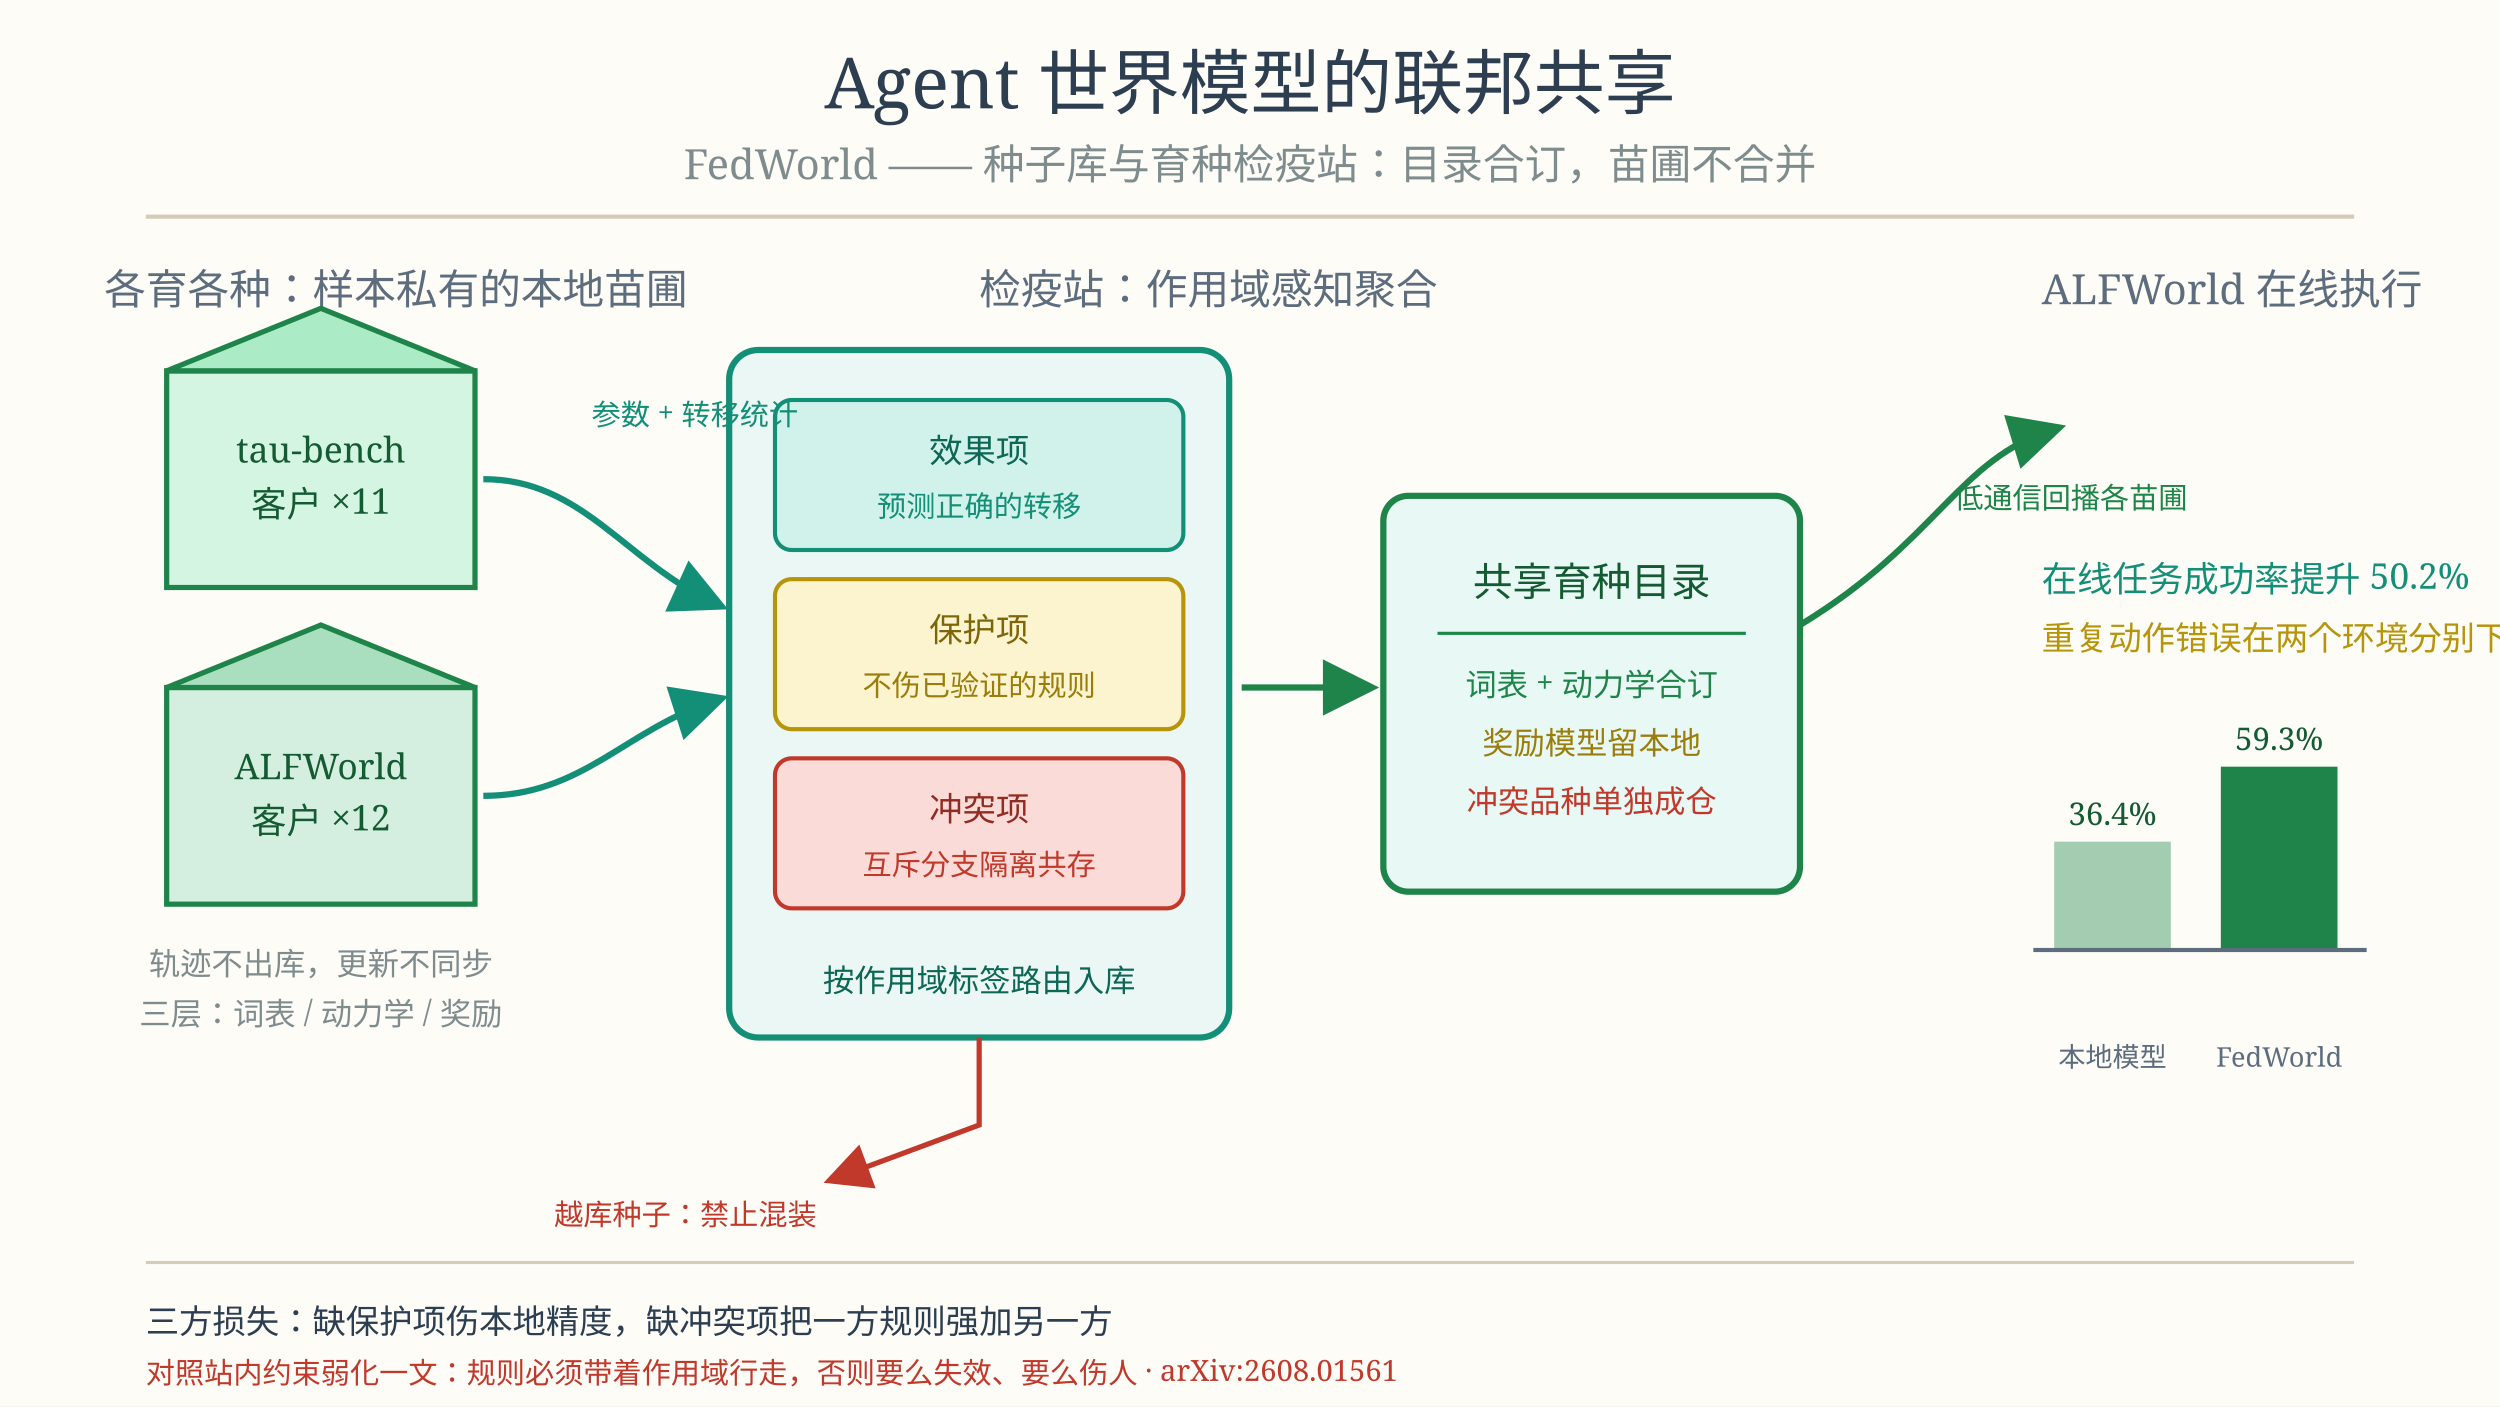
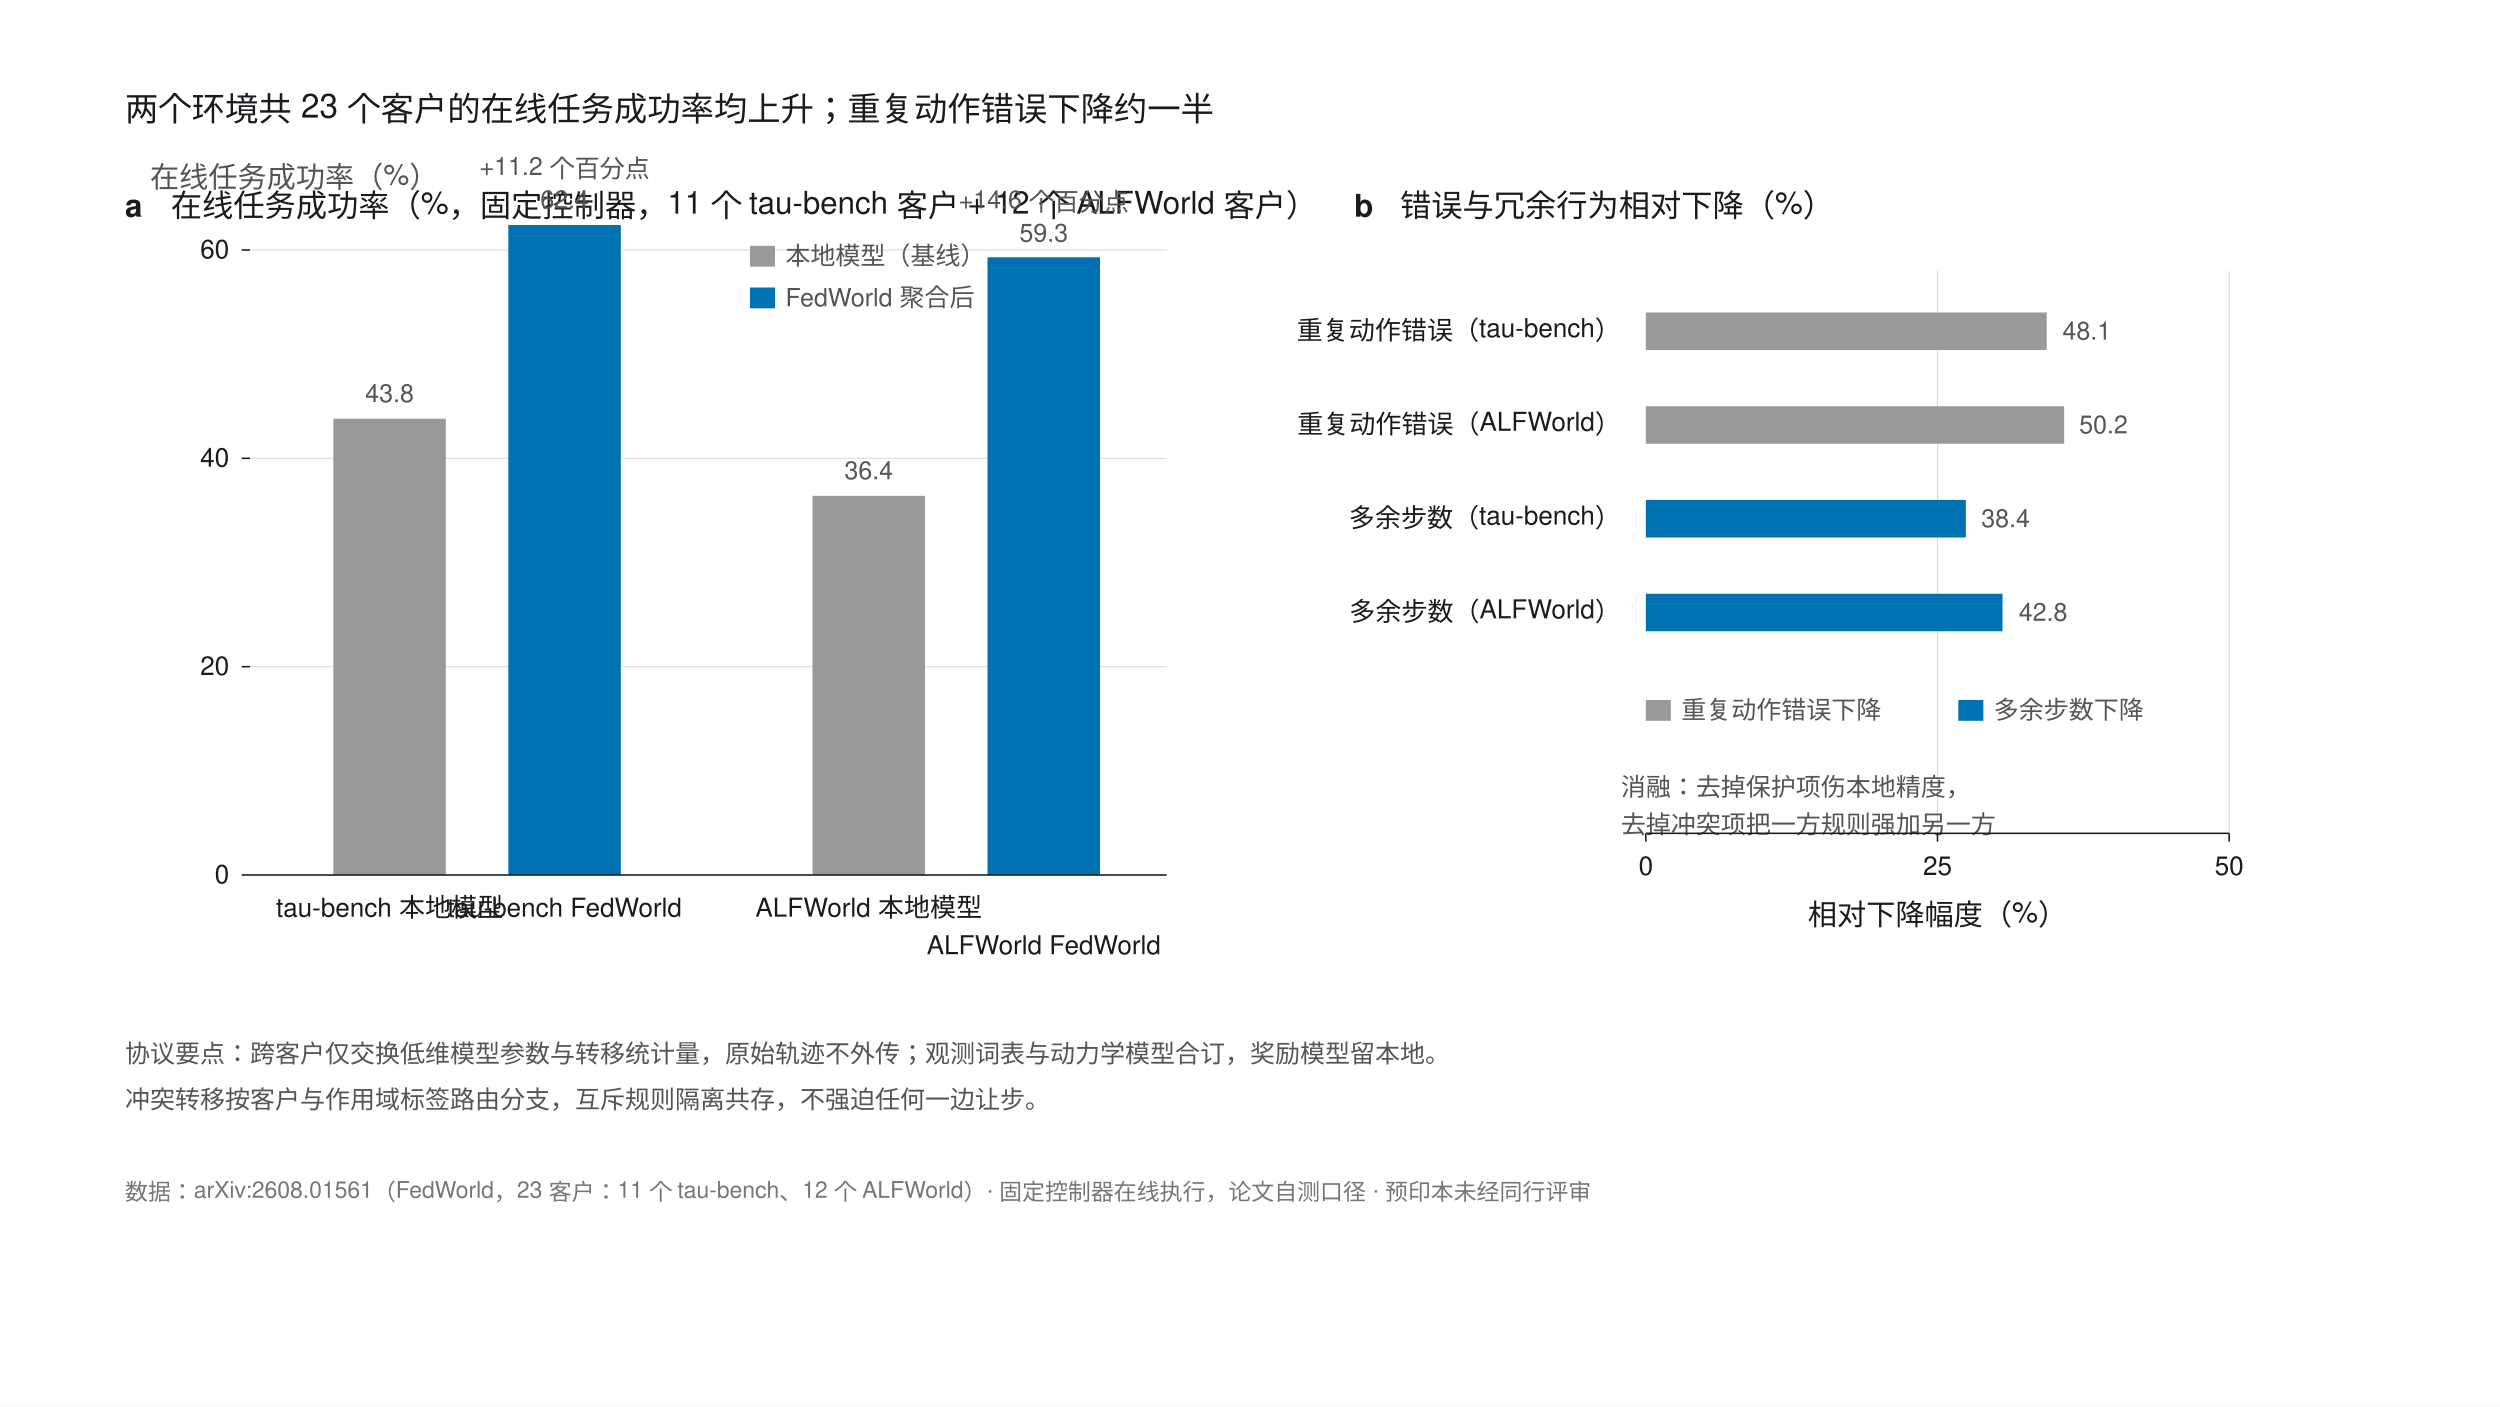
- <svg xmlns="http://www.w3.org/2000/svg" viewBox="0 0 1200 675" font-family="SimSun, Songti SC, STSong, serif">
-   <defs>
-     <marker id="f-teal" markerWidth="9" markerHeight="9" refX="7" refY="4.5" orient="auto">
-       <path d="M0,0 L9,4.5 L0,9 Z" fill="#148F77" />
-     </marker>
-     <marker id="f-green" markerWidth="9" markerHeight="9" refX="7" refY="4.5" orient="auto">
-       <path d="M0,0 L9,4.5 L0,9 Z" fill="#1E8449" />
-     </marker>
-     <marker id="f-red" markerWidth="9" markerHeight="9" refX="7" refY="4.5" orient="auto">
-       <path d="M0,0 L9,4.5 L0,9 Z" fill="#C0392B" />
-     </marker>
-   </defs>
-   <rect width="1200" height="675" fill="#FDFCF7" />
-   <text x="600" y="52" font-size="34" fill="#2C3E50" text-anchor="middle">Agent 世界模型的联邦共享</text>
-   <text x="600" y="86" font-size="20" fill="#7F8C8D" text-anchor="middle">FedWorld —— 种子库与育种检疫站：目录合订，苗圃不合并</text>
-   <line x1="70" y1="104" x2="1130" y2="104" stroke="#D5CBB8" stroke-width="2" />
-   <text x="50" y="146" font-size="20" fill="#5D6D7E">各育各种：样本私有的本地苗圃</text>
-   <g>
-     <path d="M80,178 h148 v104 h-148 Z" fill="#D5F5E3" stroke="#1E8449" stroke-width="2.5" />
-     <path d="M80,178 l74,-30 l74,30 Z" fill="#ABEBC6" stroke="#1E8449" stroke-width="2.5" />
-     <text x="154" y="222" font-size="17" fill="#145A32" text-anchor="middle">tau-bench</text>
-     <text x="154" y="248" font-size="17" fill="#145A32" text-anchor="middle">客户 ×11</text>
-     <path d="M80,330 h148 v104 h-148 Z" fill="#D4EFDF" stroke="#1E8449" stroke-width="2.5" />
-     <path d="M80,330 l74,-30 l74,30 Z" fill="#A9DFBF" stroke="#1E8449" stroke-width="2.5" />
-     <text x="154" y="374" font-size="17" fill="#145A32" text-anchor="middle">ALFWorld</text>
-     <text x="154" y="400" font-size="17" fill="#145A32" text-anchor="middle">客户 ×12</text>
+ <svg xmlns="http://www.w3.org/2000/svg" width="1200" height="675" viewBox="0 0 1200 675" font-family="'Helvetica Neue',Helvetica,Arial,'PingFang SC',sans-serif">
+   <rect width="1200" height="675" fill="#FFFFFF" />
+   <text x="60" y="58" font-size="16" fill="#1A1B1E">两个环境共 23 个客户的在线任务成功率均上升；重复动作错误下降约一半</text>
+   <text x="60" y="104" font-size="15" font-weight="bold" fill="#1A1B1E">a</text>
+   <text x="82" y="104" font-size="15" fill="#1A1B1E">在线任务成功率（%，固定控制器，11 个 tau-bench 客户 + 12 个 ALFWorld 客户）</text>
+   <g stroke="#D9D9D9" stroke-width="0.5">
+     <line x1="120" y1="320" x2="560" y2="320" />
+     <line x1="120" y1="220" x2="560" y2="220" />
+     <line x1="120" y1="120" x2="560" y2="120" />
  </g>
-   <text x="154" y="468" font-size="15" fill="#7F8C8D" text-anchor="middle">轨迹不出库，更新不同步</text>
-   <text x="154" y="492" font-size="15" fill="#7F8C8D" text-anchor="middle">三层：词表 / 动力学 / 奖励</text>
-   <text x="470" y="146" font-size="20" fill="#5D6D7E">检疫站：作用域感知聚合</text>
-   <rect x="350" y="168" width="240" height="330" rx="14" fill="#EAF7F4" stroke="#148F77" stroke-width="3" />
-   <rect x="372" y="192" width="196" height="72" rx="8" fill="#D1F2EB" stroke="#148F77" stroke-width="2" />
-   <text x="470" y="222" font-size="16" fill="#0E6655" text-anchor="middle">效果项</text>
-   <text x="470" y="248" font-size="14" fill="#148F77" text-anchor="middle">预测正确的转移</text>
-   <rect x="372" y="278" width="196" height="72" rx="8" fill="#FCF3CF" stroke="#B7950B" stroke-width="2" />
-   <text x="470" y="308" font-size="16" fill="#7D6608" text-anchor="middle">保护项</text>
-   <text x="470" y="334" font-size="14" fill="#9A7D0A" text-anchor="middle">不伤已验证的规则</text>
-   <rect x="372" y="364" width="196" height="72" rx="8" fill="#FADBD8" stroke="#C0392B" stroke-width="2" />
-   <text x="470" y="394" font-size="16" fill="#922B21" text-anchor="middle">冲突项</text>
-   <text x="470" y="420" font-size="14" fill="#C0392B" text-anchor="middle">互斥分支隔离共存</text>
-   <text x="470" y="476" font-size="15" fill="#0E6655" text-anchor="middle">按作用域标签路由入库</text>
-   <path d="M232,230 C280,230 300,270 344,290" fill="none" stroke="#148F77" stroke-width="3" marker-end="url(#f-teal)" />
-   <path d="M232,382 C280,382 300,350 344,336" fill="none" stroke="#148F77" stroke-width="3" marker-end="url(#f-teal)" />
-   <text x="284" y="204" font-size="14" fill="#148F77">参数 + 转移统计</text>
-   <path d="M596,330 L656,330" stroke="#1E8449" stroke-width="3" marker-end="url(#f-green)" />
-   <rect x="664" y="238" width="200" height="190" rx="12" fill="#E8F8F5" stroke="#1E8449" stroke-width="3" />
-   <text x="764" y="286" font-size="19" fill="#145A32" text-anchor="middle">共享育种目录</text>
-   <line x1="690" y1="304" x2="838" y2="304" stroke="#1E8449" stroke-width="1.5" />
-   <text x="764" y="334" font-size="15" fill="#1E8449" text-anchor="middle">词表 + 动力学合订</text>
-   <text x="764" y="362" font-size="15" fill="#9A7D0A" text-anchor="middle">奖励模型留本地</text>
-   <text x="764" y="390" font-size="15" fill="#C0392B" text-anchor="middle">冲突品种单独成仓</text>
-   <path d="M470,498 L470,540 L400,566" fill="none" stroke="#C0392B" stroke-width="2.5" marker-end="url(#f-red)" />
-   <text x="392" y="588" font-size="14" fill="#C0392B" text-anchor="end">越库种子：禁止混装</text>
-   <path d="M864,300 C930,260 940,220 986,206" fill="none" stroke="#1E8449" stroke-width="3" marker-end="url(#f-green)" />
-   <text x="938" y="244" font-size="14" fill="#1E8449">低通信回播各苗圃</text>
-   <text x="980" y="146" font-size="20" fill="#5D6D7E">ALFWorld 在线执行</text>
-   <g>
-     <rect x="986" y="404" width="56" height="52" fill="#1E8449" opacity="0.4" />
-     <rect x="1066" y="368" width="56" height="88" fill="#1E8449" />
-     <text x="1014" y="396" font-size="15" fill="#145A32" text-anchor="middle">36.4%</text>
-     <text x="1094" y="360" font-size="15" fill="#145A32" text-anchor="middle">59.3%</text>
-     <text x="1014" y="512" font-size="13" fill="#5D6D7E" text-anchor="middle">本地模型</text>
-     <line x1="976" y1="456" x2="1136" y2="456" stroke="#5D6D7E" stroke-width="2" />
-     <text x="1094" y="512" font-size="13" fill="#5D6D7E" text-anchor="middle">FedWorld</text>
+   <rect x="160" y="201" width="54" height="219" fill="#999999" />
+   <text x="187" y="193" font-size="12" fill="#555" text-anchor="middle">43.8</text>
+   <text x="187" y="440" font-size="12.5" fill="#1A1B1E" text-anchor="middle">tau-bench 本地模型</text>
+   <rect x="244" y="108" width="54" height="312" fill="#0072B2" />
+   <text x="271" y="100" font-size="12" fill="#555" text-anchor="middle">62.4</text>
+   <text x="271" y="440" font-size="12.5" fill="#1A1B1E" text-anchor="middle">tau-bench FedWorld</text>
+   <text x="271" y="84" font-size="12" fill="#555" text-anchor="middle">+11.2 个百分点</text>
+   <rect x="390" y="238" width="54" height="182" fill="#999999" />
+   <text x="417" y="230" font-size="12" fill="#555" text-anchor="middle">36.4</text>
+   <text x="417" y="440" font-size="12.5" fill="#1A1B1E" text-anchor="middle">ALFWorld 本地模型</text>
+   <rect x="474" y="123.5" width="54" height="296.5" fill="#0072B2" />
+   <text x="501" y="116" font-size="12" fill="#555" text-anchor="middle">59.3</text>
+   <text x="501" y="458" font-size="12.5" fill="#1A1B1E" text-anchor="middle">ALFWorld FedWorld</text>
+   <text x="501" y="100" font-size="12" fill="#555" text-anchor="middle">+14.6 个百分点</text>
+   <line x1="120" y1="420" x2="560" y2="420" stroke="#1A1B1E" stroke-width="0.75" />
+   <g stroke="#1A1B1E" stroke-width="0.75">
+     <line x1="116" y1="420" x2="120" y2="420" />
+     <line x1="116" y1="320" x2="120" y2="320" />
+     <line x1="116" y1="220" x2="120" y2="220" />
+     <line x1="116" y1="120" x2="120" y2="120" />
  </g>
-   <text x="980" y="284" font-size="17" fill="#148F77">在线任务成功率提升 50.2%</text>
-   <text x="980" y="312" font-size="16" fill="#B7950B">重复动作错误在两个环境分别下降 48.1% 与 50.2%</text>
-   <line x1="70" y1="606" x2="1130" y2="606" stroke="#D5CBB8" stroke-width="1.5" />
-   <text x="70" y="640" font-size="16" fill="#2C3E50">三方损失：缺保护项伤本地精度，缺冲突项把一方规则强加另一方</text>
-   <text x="70" y="664" font-size="14" fill="#C0392B">对照站内约束弱化一文：规则必须带着作用域行走，否则要么失效、要么伤人 · arXiv:2608.01561</text>
+   <g font-size="12.5" fill="#1A1B1E" text-anchor="end">
+     <text x="110" y="424">0</text>
+     <text x="110" y="324">20</text>
+     <text x="110" y="224">40</text>
+     <text x="110" y="124">60</text>
+   </g>
+   <text x="72" y="90" font-size="14" fill="#555">在线任务成功率（%）</text>
+   <g font-size="12" fill="#555">
+     <rect x="360" y="118" width="12" height="10" fill="#999999" />
+     <text x="377" y="127">本地模型（基线）</text>
+     <rect x="360" y="138" width="12" height="10" fill="#0072B2" />
+     <text x="377" y="147">FedWorld 聚合后</text>
+   </g>
+   <text x="650" y="104" font-size="15" font-weight="bold" fill="#1A1B1E">b</text>
+   <text x="672" y="104" font-size="15" fill="#1A1B1E">错误与冗余行为相对下降（%）</text>
+   <g stroke="#D9D9D9" stroke-width="0.5">
+     <line x1="930" y1="130" x2="930" y2="400" />
+     <line x1="1070" y1="130" x2="1070" y2="400" />
+   </g>
+   <text x="778" y="163" font-size="12.5" fill="#1A1B1E" text-anchor="end">重复动作错误（tau-bench）</text>
+   <rect x="790" y="150" width="192.4" height="18" fill="#999999" />
+   <text x="990" y="163" font-size="12" fill="#555">48.1</text>
+   <text x="778" y="208" font-size="12.5" fill="#1A1B1E" text-anchor="end">重复动作错误（ALFWorld）</text>
+   <rect x="790" y="195" width="200.8" height="18" fill="#999999" />
+   <text x="998" y="208" font-size="12" fill="#555">50.2</text>
+   <text x="778" y="253" font-size="12.5" fill="#1A1B1E" text-anchor="end">多余步数（tau-bench）</text>
+   <rect x="790" y="240" width="153.6" height="18" fill="#0072B2" />
+   <text x="951" y="253" font-size="12" fill="#555">38.4</text>
+   <text x="778" y="298" font-size="12.5" fill="#1A1B1E" text-anchor="end">多余步数（ALFWorld）</text>
+   <rect x="790" y="285" width="171.2" height="18" fill="#0072B2" />
+   <text x="969" y="298" font-size="12" fill="#555">42.8</text>
+   <g font-size="12" fill="#555">
+     <rect x="790" y="336" width="12" height="10" fill="#999999" />
+     <text x="807" y="345">重复动作错误下降</text>
+     <rect x="940" y="336" width="12" height="10" fill="#0072B2" />
+     <text x="957" y="345">多余步数下降</text>
+   </g>
+   <text x="778" y="382" font-size="12" fill="#555">消融：去掉保护项伤本地精度，</text>
+   <text x="778" y="400" font-size="12" fill="#555">去掉冲突项把一方规则强加另一方</text>
+   <line x1="790" y1="400" x2="1070" y2="400" stroke="#1A1B1E" stroke-width="0.75" />
+   <g stroke="#1A1B1E" stroke-width="0.75">
+     <line x1="790" y1="400" x2="790" y2="404" />
+     <line x1="930" y1="400" x2="930" y2="404" />
+     <line x1="1070" y1="400" x2="1070" y2="404" />
+   </g>
+   <g font-size="12.5" fill="#1A1B1E" text-anchor="middle">
+     <text x="790" y="420">0</text>
+     <text x="930" y="420">25</text>
+     <text x="1070" y="420">50</text>
+   </g>
+   <text x="930" y="444" font-size="14" fill="#1A1B1E" text-anchor="middle">相对下降幅度（%）</text>
+   <text x="60" y="510" font-size="12" fill="#555">协议要点：跨客户仅交换低维模型参数与转移统计量，原始轨迹不外传；观测词表与动力学模型合订，奖励模型留本地。</text>
+   <text x="60" y="532" font-size="12" fill="#555">冲突转移按客户与作用域标签路由分支，互斥规则隔离共存，不强迫任何一边让步。</text>
+   <text x="60" y="576" font-size="11" fill="#767676">数据：arXiv:2608.01561（FedWorld，23 客户：11 个 tau-bench、12 个 ALFWorld）· 固定控制器在线执行，论文自测口径 · 预印本未经同行评审</text>
</svg>
